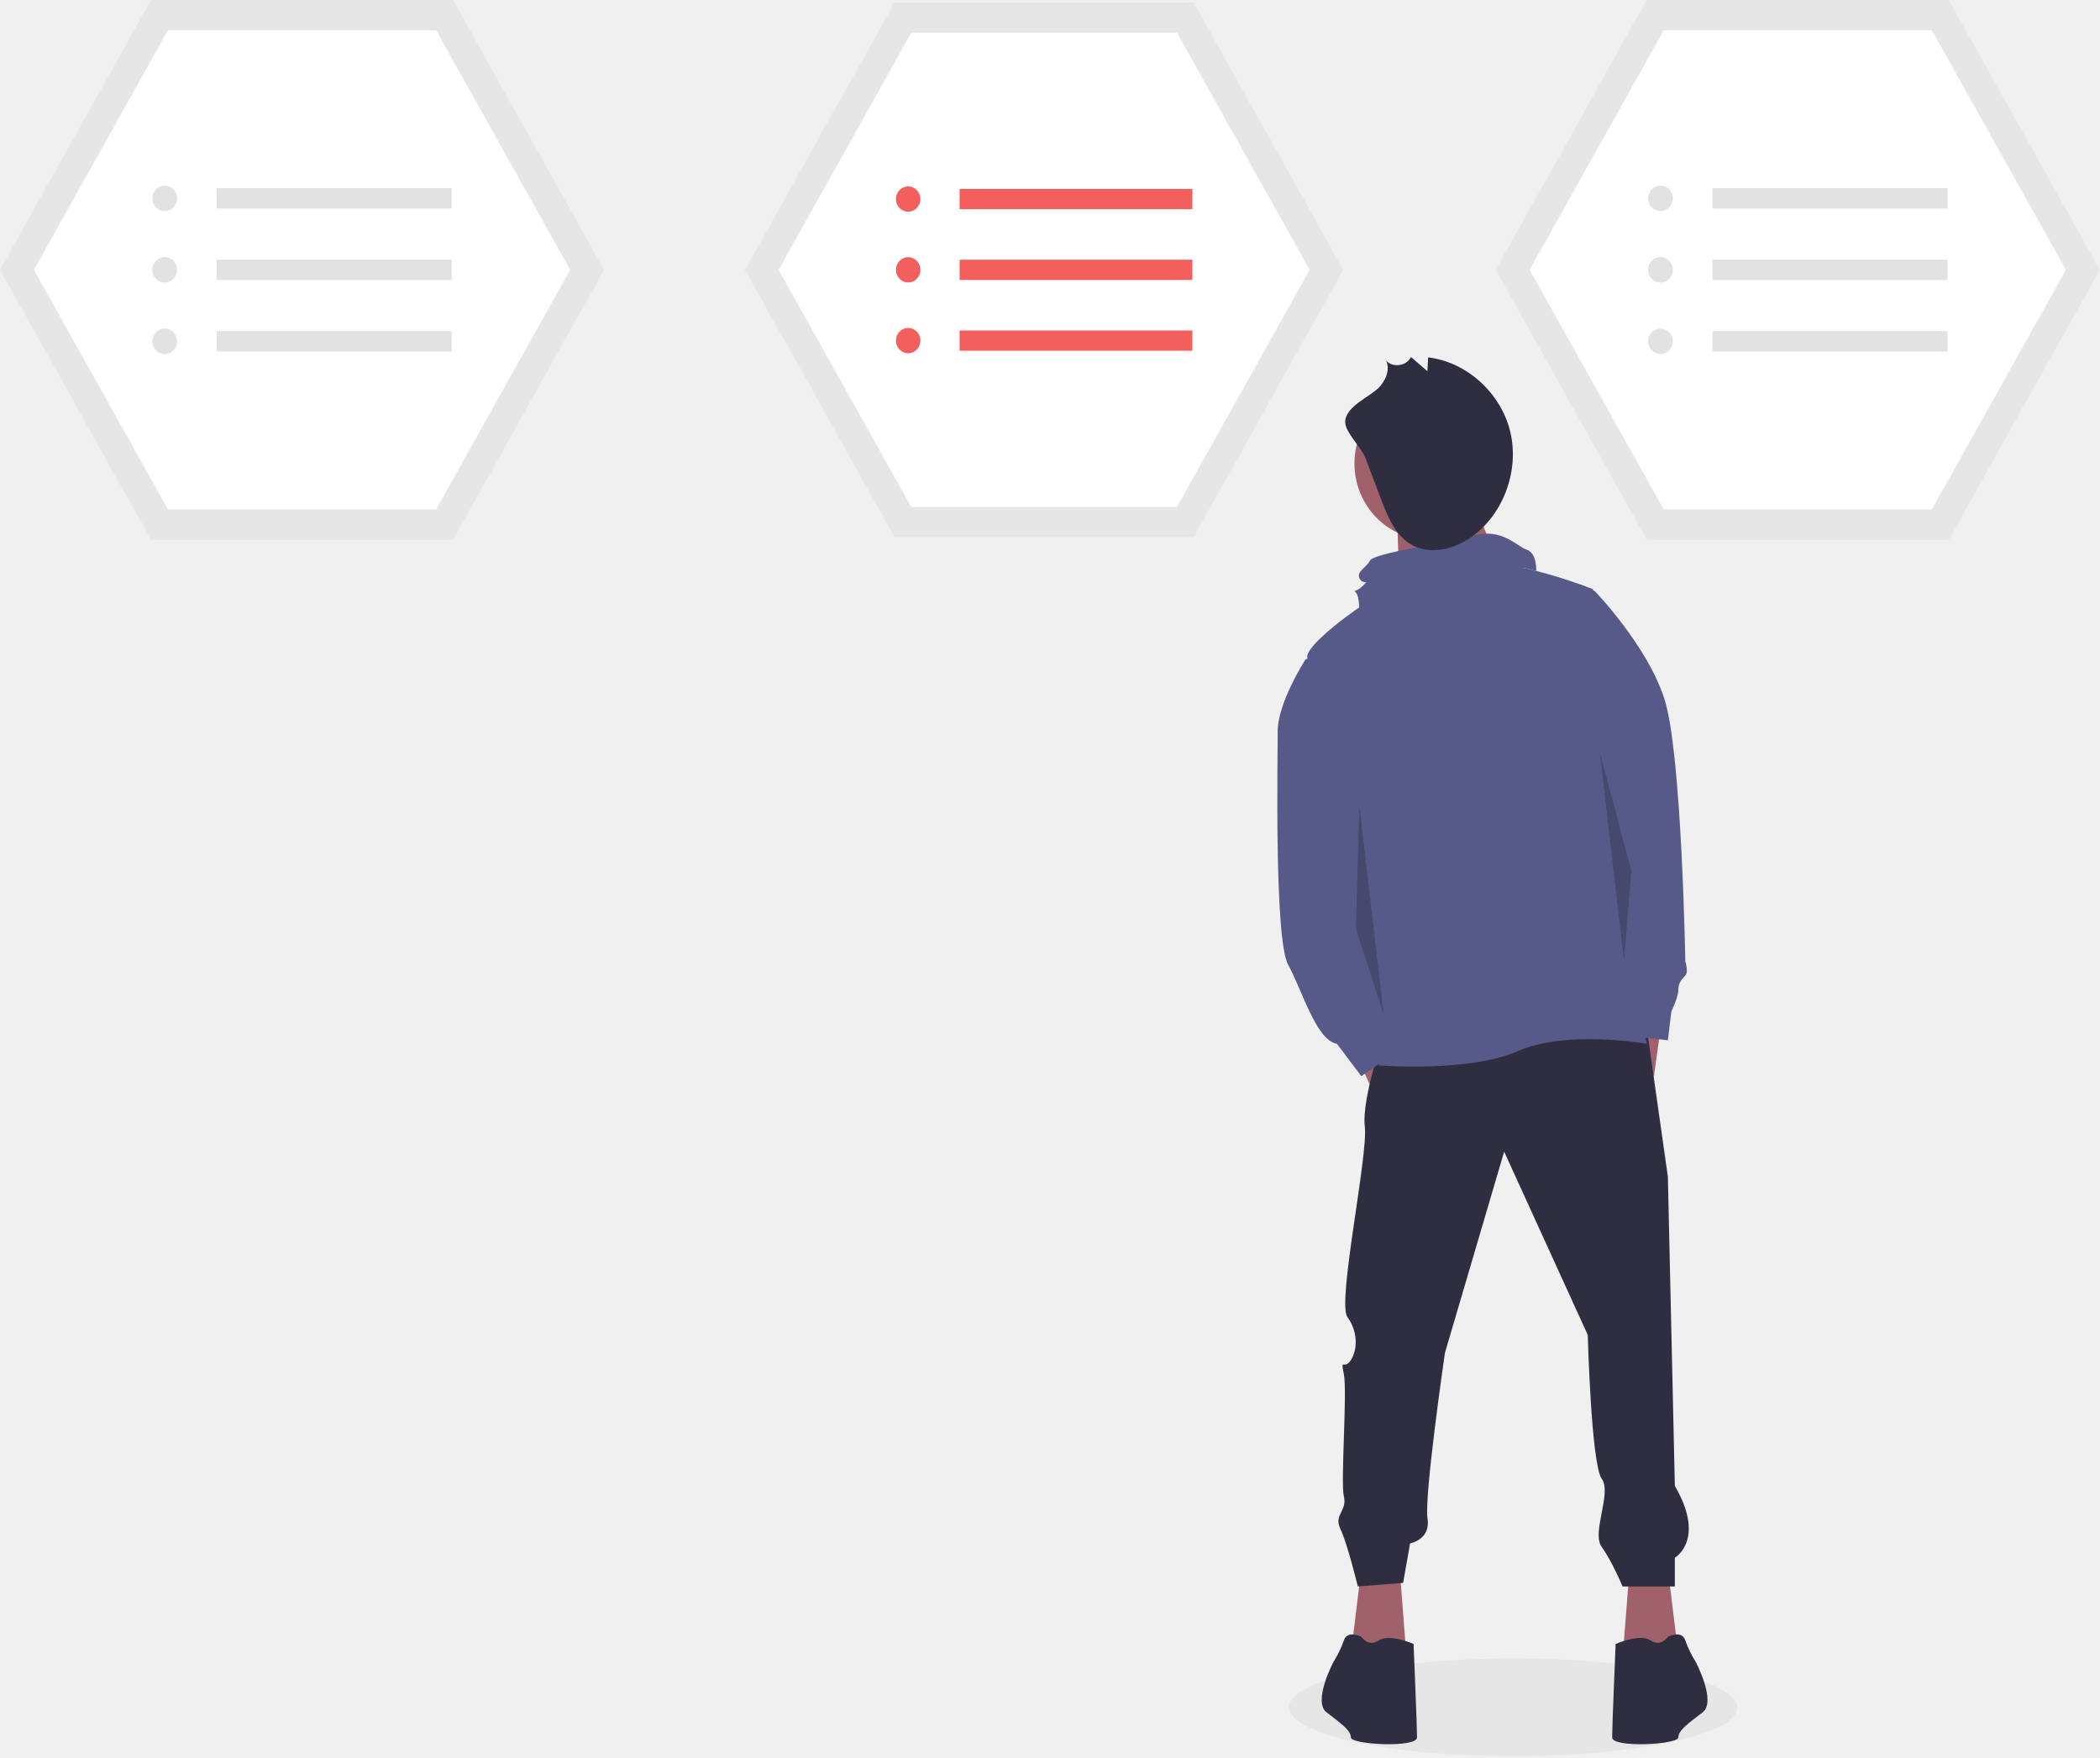
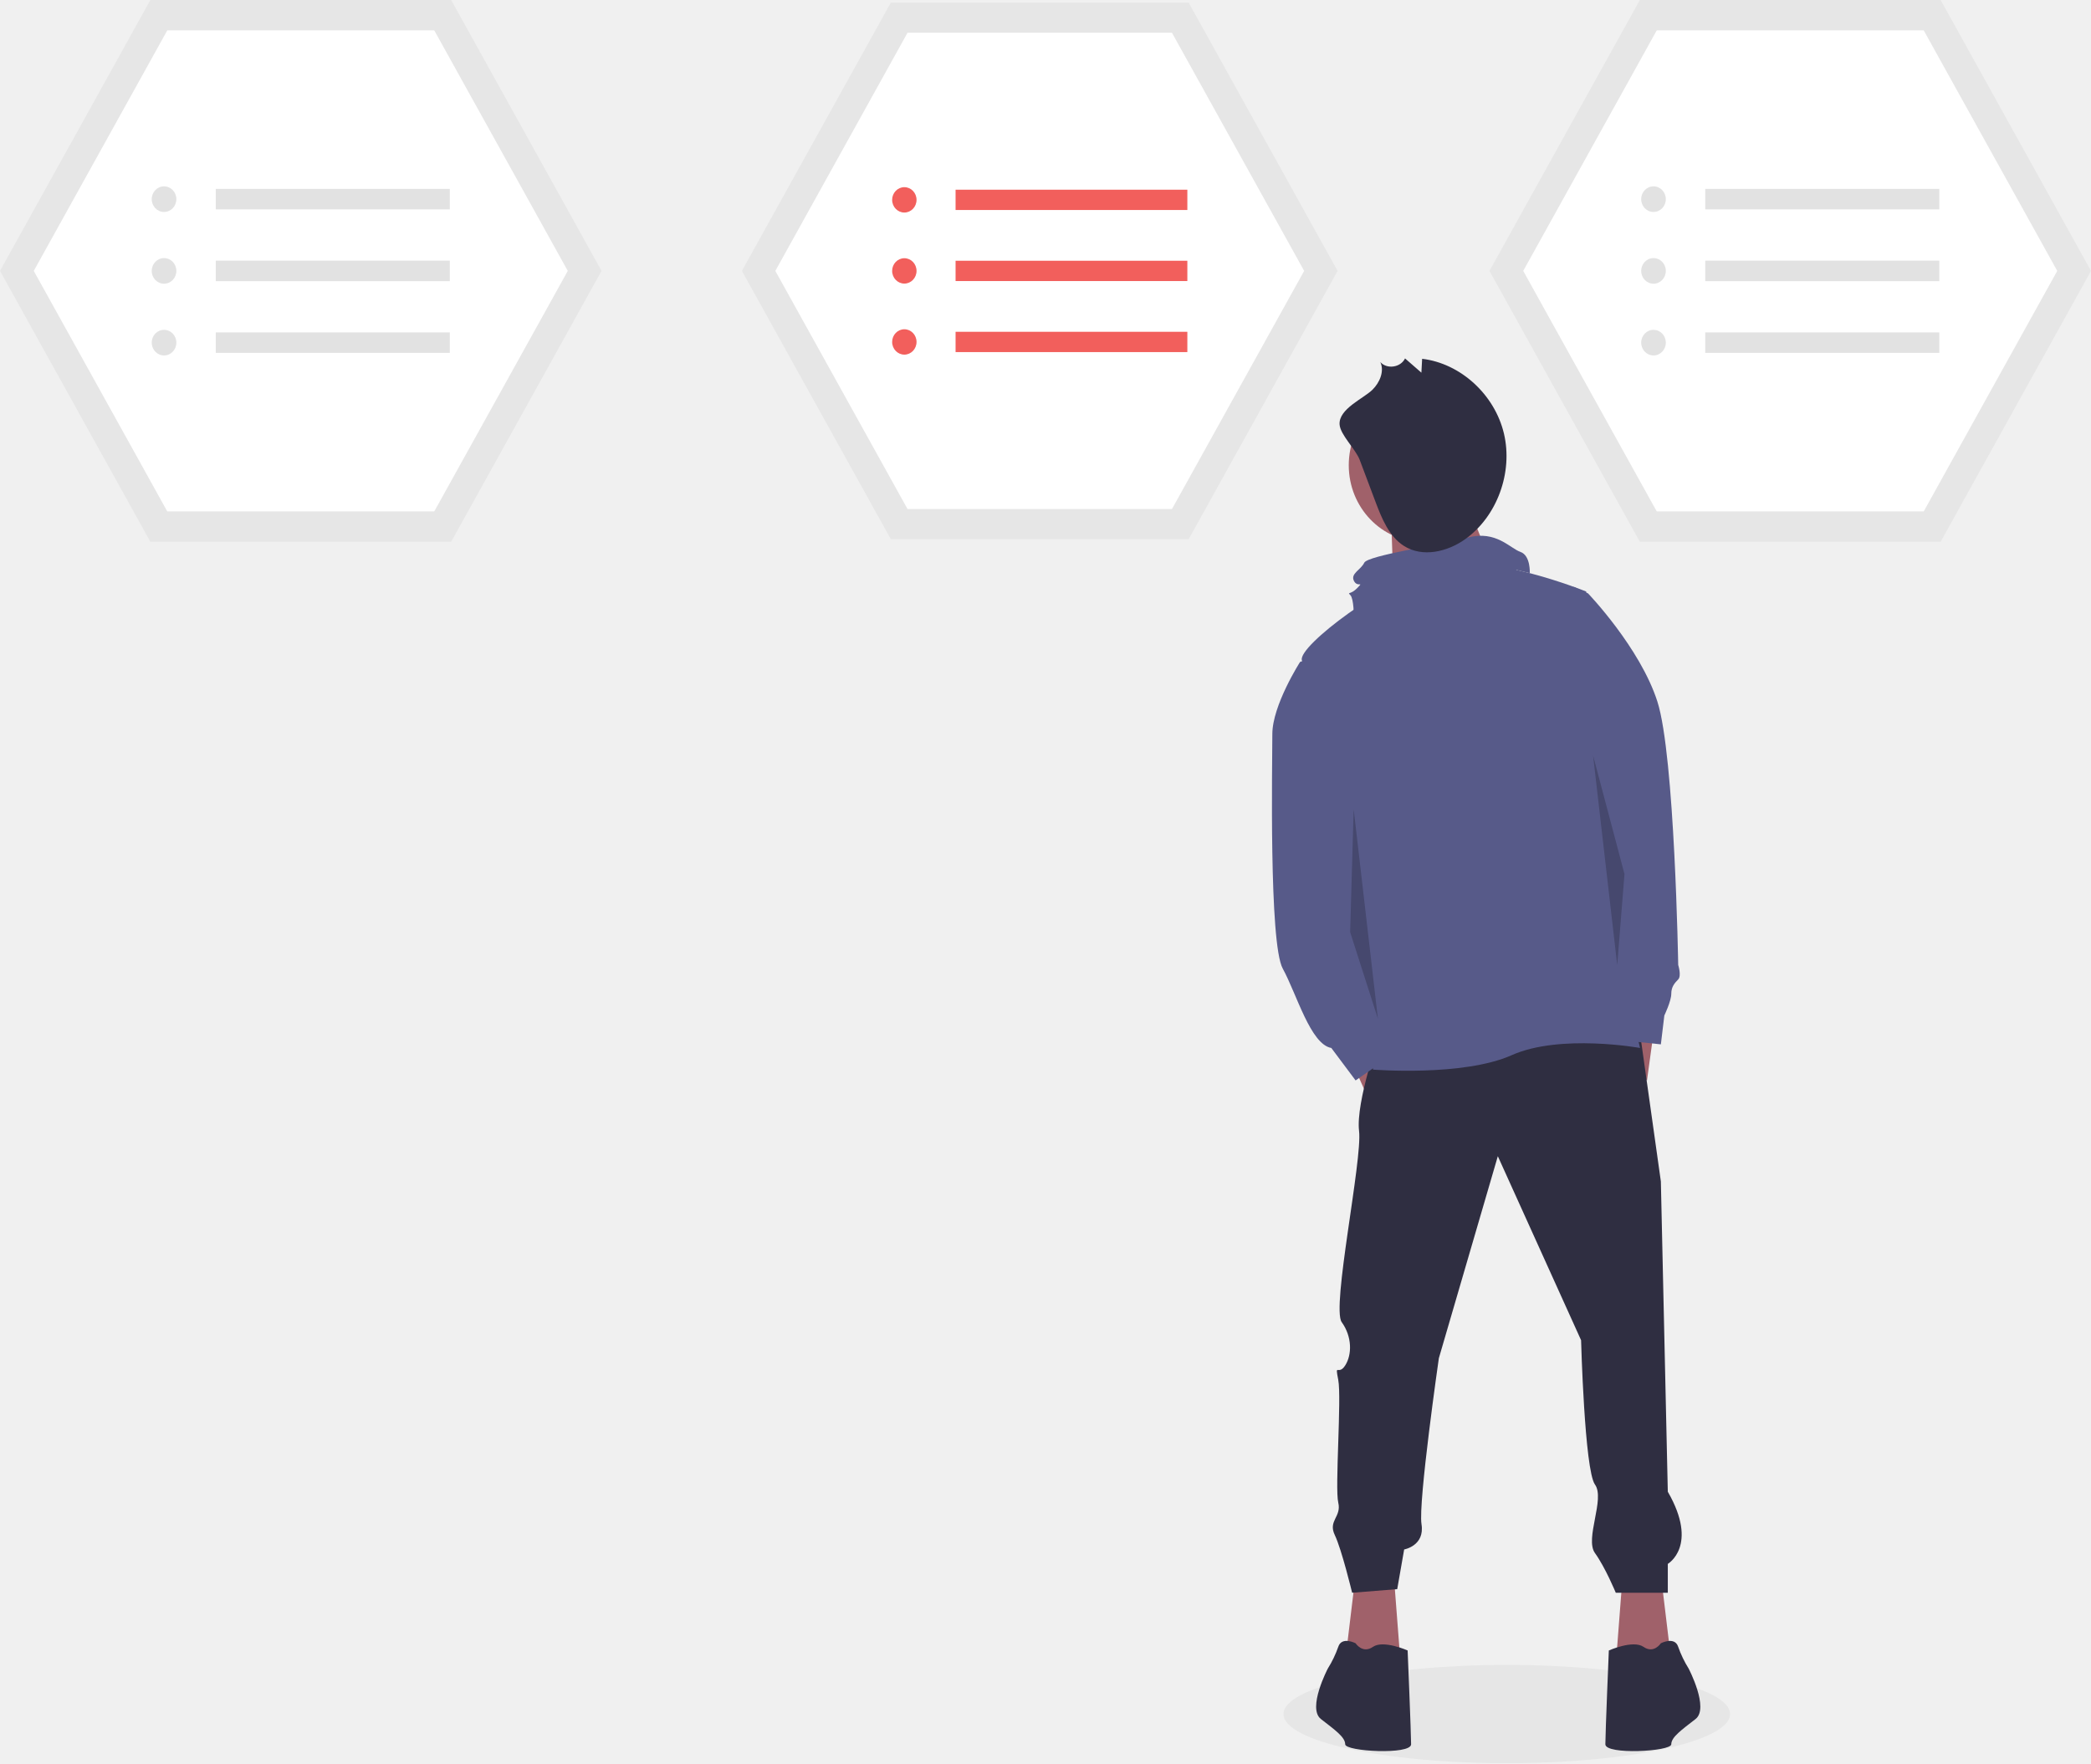
- <svg xmlns="http://www.w3.org/2000/svg" width="859" height="719" viewBox="0 0 859 719" fill="none">
+ <svg xmlns="http://www.w3.org/2000/svg" width="810" height="683" viewBox="0 0 810 683" fill="none">
  <g clip-path="url(#clip0)">
-     <path d="M618.95 718.439C669.602 718.439 710.664 709.475 710.664 698.416C710.664 687.357 669.602 678.392 618.95 678.392C568.298 678.392 527.236 687.357 527.236 698.416C527.236 709.475 568.298 718.439 618.95 718.439Z" fill="#E6E6E6" />
-     <path d="M185.322 0H61.774L-0 110.382L61.774 220.765H185.322L247.096 110.382L185.322 0Z" fill="#E6E6E6" />
-     <path d="M68.708 208.375H178.388L233.229 110.382L178.388 12.39H68.708L13.867 110.382L68.708 208.375Z" fill="white" />
-     <path d="M67.383 86.37C70.178 86.37 72.443 84.033 72.443 81.15C72.443 78.267 70.178 75.93 67.383 75.93C64.589 75.93 62.323 78.267 62.323 81.15C62.323 84.033 64.589 86.37 67.383 86.37Z" fill="#E2E2E2" />
-     <path d="M67.383 115.602C70.178 115.602 72.443 113.265 72.443 110.382C72.443 107.499 70.178 105.162 67.383 105.162C64.589 105.162 62.323 107.499 62.323 110.382C62.323 113.265 64.589 115.602 67.383 115.602Z" fill="#E2E2E2" />
-     <path d="M67.383 144.835C70.178 144.835 72.443 142.498 72.443 139.615C72.443 136.732 70.178 134.395 67.383 134.395C64.589 134.395 62.323 136.732 62.323 139.615C62.323 142.498 64.589 144.835 67.383 144.835Z" fill="#E2E2E2" />
-     <path d="M184.773 76.974H88.635V85.326H184.773V76.974Z" fill="#E2E2E2" />
-     <path d="M184.773 106.206H88.635V114.558H184.773V106.206Z" fill="#E2E2E2" />
-     <path d="M184.773 135.438H88.635V143.791H184.773V135.438Z" fill="#E2E2E2" />
-     <path d="M797.156 0H673.607L611.833 110.382L673.607 220.765H797.156L858.93 110.382L797.156 0Z" fill="#E6E6E6" />
-     <path d="M680.541 208.375H790.222L845.062 110.382L790.222 12.39H680.541L625.701 110.382L680.541 208.375Z" fill="white" />
-     <path d="M679.216 86.37C682.011 86.37 684.276 84.033 684.276 81.15C684.276 78.267 682.011 75.93 679.216 75.93C676.422 75.93 674.156 78.267 674.156 81.15C674.156 84.033 676.422 86.37 679.216 86.37Z" fill="#E2E2E2" />
-     <path d="M679.216 115.602C682.011 115.602 684.276 113.265 684.276 110.382C684.276 107.499 682.011 105.162 679.216 105.162C676.422 105.162 674.156 107.499 674.156 110.382C674.156 113.265 676.422 115.602 679.216 115.602Z" fill="#E2E2E2" />
-     <path d="M679.216 144.835C682.011 144.835 684.276 142.498 684.276 139.615C684.276 136.732 682.011 134.395 679.216 134.395C676.422 134.395 674.156 136.732 674.156 139.615C674.156 142.498 676.422 144.835 679.216 144.835Z" fill="#E2E2E2" />
-     <path d="M796.606 76.974H700.468V85.326H796.606V76.974Z" fill="#E2E2E2" />
-     <path d="M796.606 106.206H700.468V114.558H796.606V106.206Z" fill="#E2E2E2" />
-     <path d="M796.606 135.438H700.468V143.791H796.606V135.438Z" fill="#E2E2E2" />
-     <path d="M488.275 1.072H365.926L304.752 110.382L365.926 219.693H488.275L549.45 110.382L488.275 1.072Z" fill="#E6E6E6" />
-     <path d="M372.793 207.423H481.409L535.716 110.382L481.409 13.342H372.793L318.485 110.382L372.793 207.423Z" fill="white" />
-     <path d="M371.481 86.603C374.249 86.603 376.492 84.289 376.492 81.434C376.492 78.579 374.249 76.264 371.481 76.264C368.714 76.264 366.471 78.579 366.471 81.434C366.471 84.289 368.714 86.603 371.481 86.603Z" fill="#F25F5C" />
-     <path d="M371.481 115.552C374.249 115.552 376.492 113.237 376.492 110.382C376.492 107.527 374.249 105.213 371.481 105.213C368.714 105.213 366.471 107.527 366.471 110.382C366.471 113.237 368.714 115.552 371.481 115.552Z" fill="#F25F5C" />
-     <path d="M371.481 144.5C374.249 144.5 376.492 142.186 376.492 139.331C376.492 136.476 374.249 134.161 371.481 134.161C368.714 134.161 366.471 136.476 366.471 139.331C366.471 142.186 368.714 144.5 371.481 144.5Z" fill="#F25F5C" />
-     <path d="M487.731 77.298H392.527V85.569H487.731V77.298Z" fill="#F25F5C" />
-     <path d="M487.731 106.247H392.527V114.518H487.731V106.247Z" fill="#F25F5C" />
-     <path d="M487.731 135.195H392.527V143.466H487.731V135.195Z" fill="#F25F5C" />
-     <path d="M599.469 192.317C599.469 192.317 609.489 230.884 618.004 233.447C626.52 236.01 572.582 244.013 572.582 244.013L571.393 209.451L599.469 192.317Z" fill="#A0616A" />
-     <path d="M555.419 432.889L565.393 454.94L576.793 443.179L569.668 425.538L555.419 432.889Z" fill="#A0616A" />
-     <path d="M679.392 419.658L676.541 440.239L667.992 434.359V412.308L679.392 419.658Z" fill="#A0616A" />
-     <path d="M556.844 641.64L552.569 676.922L575.368 678.392L572.519 641.64H556.844Z" fill="#A0616A" />
-     <path d="M682.242 641.64L686.517 676.922L663.717 678.392L666.567 641.64H682.242Z" fill="#A0616A" />
-     <path d="M566.818 421.128C566.818 421.128 556.844 449.06 558.269 460.82C559.694 472.581 546.869 532.854 551.144 538.735C555.419 544.615 555.419 551.965 552.569 556.376C549.719 560.786 548.294 554.905 549.719 562.256C551.144 569.606 548.294 606.358 549.719 612.239C551.144 618.119 545.444 619.589 548.294 625.469C551.144 631.35 555.419 648.991 555.419 648.991L573.943 647.52L576.793 631.35C576.793 631.35 585.343 629.88 583.918 621.059C582.493 612.239 591.043 553.435 591.043 553.435L615.268 471.111L649.467 546.085C649.467 546.085 650.892 599.008 655.167 604.888C659.442 610.768 650.892 626.939 655.167 632.82C659.442 638.7 663.717 648.991 663.717 648.991H685.092V637.23C685.092 637.23 697.917 629.879 685.092 607.828L682.242 481.401L673.692 421.128H566.818Z" fill="#2F2E41" />
-     <path d="M578.218 672.512C578.218 672.512 568.243 668.101 563.968 671.042C559.693 673.982 556.844 669.572 556.844 669.572C556.844 669.572 551.144 666.631 549.719 671.042C548.623 674.14 547.189 677.099 545.444 679.862C545.444 679.862 536.894 696.033 542.594 700.443C548.294 704.854 552.569 707.794 552.569 710.734C552.569 713.674 579.643 715.144 579.643 710.734C579.643 706.324 578.218 672.512 578.218 672.512Z" fill="#2F2E41" />
-     <path d="M660.867 672.512C660.867 672.512 670.842 668.102 675.117 671.042C679.392 673.982 682.242 669.572 682.242 669.572C682.242 669.572 687.942 666.631 689.367 671.042C690.462 674.14 691.897 677.099 693.642 679.862C693.642 679.862 702.191 696.033 696.491 700.443C690.792 704.854 686.517 707.794 686.517 710.734C686.517 713.674 659.442 715.144 659.442 710.734C659.442 706.324 660.867 672.512 660.867 672.512Z" fill="#2F2E41" />
-     <path d="M651.605 241.043C651.605 241.043 611.705 224.872 590.331 230.753C568.956 236.633 533.331 263.094 534.756 268.975C536.181 274.855 549.719 343.214 549.719 343.214C549.719 343.214 549.719 384.376 556.844 397.607C563.968 410.837 565.393 421.128 565.393 421.128L563.968 435.829C563.968 435.829 601.018 438.769 620.968 429.949C640.917 421.128 673.692 427.008 673.692 427.008C673.692 427.008 656.592 353.504 648.042 341.744C639.492 329.983 651.605 241.043 651.605 241.043Z" fill="#575A89" />
-     <path d="M546.869 265.3L534.044 269.71C534.044 269.71 522.644 287.351 522.644 299.111C522.644 310.872 521.219 384.376 526.919 394.667C532.619 404.957 538.319 425.538 546.869 427.008L556.843 440.239L573.943 428.478L568.243 415.248L546.869 265.3Z" fill="#575A89" />
-     <path d="M632.367 243.249L646.542 239.141L652.317 241.778C652.317 241.778 673.692 263.83 680.817 285.881C687.942 307.932 689.367 393.197 689.367 393.197C689.367 393.197 690.792 397.607 689.367 399.077C687.942 400.547 686.517 402.017 686.517 404.957C686.517 407.897 683.667 413.778 683.667 413.778L682.242 425.538L667.992 424.068C667.992 424.068 640.917 341.744 640.917 322.633C640.917 303.522 632.367 243.249 632.367 243.249Z" fill="#575A89" />
-     <path d="M628.392 233.541C628.392 233.541 628.805 226.342 624.53 224.872C620.255 223.402 614.555 216.052 603.155 218.992C591.755 221.932 561.831 226.342 560.406 229.283C558.981 232.223 554.706 233.693 556.131 236.633C557.556 239.573 560.406 236.633 557.556 239.573C554.706 242.513 553.281 241.043 554.706 242.513C556.131 243.983 556.131 251.334 556.131 251.334C556.131 251.334 577.506 266.035 583.206 264.564C588.905 263.094 622.924 232.227 622.924 232.227L628.392 233.541Z" fill="#575A89" />
-     <path opacity="0.2" d="M556.054 329.735L554.609 379.811L566.01 415.092L556.054 329.735Z" fill="black" />
-     <path opacity="0.2" d="M654.4 307.857L667.294 356.157L664.314 393.22L654.4 307.857Z" fill="black" />
-     <path d="M584.283 220.765C600.987 220.765 614.529 206.794 614.529 189.561C614.529 172.328 600.987 158.357 584.283 158.357C567.578 158.357 554.036 172.328 554.036 189.561C554.036 206.794 567.578 220.765 584.283 220.765Z" fill="#A0616A" />
-     <path d="M558.543 187.408C560.678 193.034 562.812 198.659 564.946 204.285C567.57 211.201 570.575 218.6 576.725 222.459C584.319 227.225 594.46 224.901 601.805 219.739C614.917 210.525 621.585 192.535 617.776 176.647C613.967 160.759 599.941 148.048 584.177 146.201L583.873 151.85L577.155 146.04C575.367 149.753 569.716 150.577 567.001 147.521C568.766 151.295 566.729 155.899 563.787 158.79C560.174 162.342 549.837 166.61 550.266 172.96C550.552 177.197 556.877 183.017 558.543 187.408Z" fill="#2F2E41" />
+     <path d="M583.691 683C631.458 683 670.181 674.477 670.181 663.964C670.181 653.451 631.458 644.928 583.691 644.928C535.924 644.928 497.202 653.451 497.202 663.964C497.202 674.477 535.924 683 583.691 683Z" fill="#E6E6E6" />
+     <path d="M174.765 0H58.255L0 104.937L58.255 209.875H174.765L233.02 104.937L174.765 0Z" fill="#E6E6E6" />
+     <path d="M64.794 198.096H168.226L219.943 104.937L168.226 11.779H64.794L13.078 104.937L64.794 198.096Z" fill="white" />
+     <path d="M63.545 82.109C66.18 82.109 68.316 79.888 68.316 77.147C68.316 74.406 66.18 72.184 63.545 72.184C60.909 72.184 58.773 74.406 58.773 77.147C58.773 79.888 60.909 82.109 63.545 82.109Z" fill="#E2E2E2" />
+     <path d="M63.545 109.9C66.18 109.9 68.316 107.678 68.316 104.937C68.316 102.197 66.18 99.975 63.545 99.975C60.909 99.975 58.773 102.197 58.773 104.937C58.773 107.678 60.909 109.9 63.545 109.9Z" fill="#E2E2E2" />
+     <path d="M63.545 137.69C66.18 137.69 68.316 135.468 68.316 132.728C68.316 129.987 66.18 127.765 63.545 127.765C60.909 127.765 58.773 129.987 58.773 132.728C58.773 135.468 60.909 137.69 63.545 137.69Z" fill="#E2E2E2" />
+     <path d="M174.247 73.177H83.586V81.117H174.247V73.177Z" fill="#E2E2E2" />
+     <path d="M174.247 100.967H83.586V108.907H174.247V100.967Z" fill="#E2E2E2" />
+     <path d="M174.247 128.758H83.586V136.698H174.247V128.758Z" fill="#E2E2E2" />
+     <path d="M751.745 0H635.235L576.98 104.937L635.235 209.875H751.745L810 104.937L751.745 0Z" fill="#E6E6E6" />
+     <path d="M641.774 198.096H745.206L796.922 104.937L745.206 11.779H641.774L590.057 104.937L641.774 198.096Z" fill="white" />
+     <path d="M640.524 82.109C643.16 82.109 645.296 79.888 645.296 77.147C645.296 74.406 643.16 72.184 640.524 72.184C637.889 72.184 635.753 74.406 635.753 77.147C635.753 79.888 637.889 82.109 640.524 82.109Z" fill="#E2E2E2" />
+     <path d="M640.524 109.9C643.16 109.9 645.296 107.678 645.296 104.937C645.296 102.197 643.16 99.975 640.524 99.975C637.889 99.975 635.753 102.197 635.753 104.937C635.753 107.678 637.889 109.9 640.524 109.9Z" fill="#E2E2E2" />
+     <path d="M640.524 137.69C643.16 137.69 645.296 135.468 645.296 132.728C645.296 129.987 643.16 127.765 640.524 127.765C637.889 127.765 635.753 129.987 635.753 132.728C635.753 135.468 637.889 137.69 640.524 137.69Z" fill="#E2E2E2" />
+     <path d="M751.227 73.177H660.565V81.117H751.227V73.177Z" fill="#E2E2E2" />
+     <path d="M751.227 100.967H660.565V108.907H751.227V100.967Z" fill="#E2E2E2" />
+     <path d="M751.227 128.758H660.565V136.698H751.227V128.758Z" fill="#E2E2E2" />
+     <path d="M460.46 1.019H345.081L287.392 104.937L345.081 208.856H460.46L518.15 104.937L460.46 1.019Z" fill="#E6E6E6" />
+     <path d="M351.557 197.191H453.985L505.199 104.937L453.985 12.683H351.557L300.343 104.937L351.557 197.191Z" fill="white" />
+     <path d="M350.32 82.331C352.929 82.331 355.045 80.131 355.045 77.417C355.045 74.703 352.929 72.502 350.32 72.502C347.71 72.502 345.594 74.703 345.594 77.417C345.594 80.131 347.71 82.331 350.32 82.331Z" fill="#F25F5C" />
+     <path d="M350.32 109.852C352.929 109.852 355.045 107.651 355.045 104.937C355.045 102.223 352.929 100.023 350.32 100.023C347.71 100.023 345.594 102.223 345.594 104.937C345.594 107.651 347.71 109.852 350.32 109.852Z" fill="#F25F5C" />
+     <path d="M350.32 137.372C352.929 137.372 355.045 135.172 355.045 132.458C355.045 129.744 352.929 127.543 350.32 127.543C347.71 127.543 345.594 129.744 345.594 132.458C345.594 135.172 347.71 137.372 350.32 137.372Z" fill="#F25F5C" />
+     <path d="M459.947 73.485H370.166V81.348H459.947V73.485Z" fill="#F25F5C" />
+     <path d="M459.947 101.006H370.166V108.869H459.947V101.006Z" fill="#F25F5C" />
+     <path d="M459.947 128.526H370.166V136.389H459.947V128.526Z" fill="#F25F5C" />
+     <path d="M565.319 182.831C565.319 182.831 574.769 219.495 582.799 221.931C590.83 224.368 539.965 231.976 539.965 231.976L538.843 199.12L565.319 182.831Z" fill="#A0616A" />
+     <path d="M523.779 411.535L533.185 432.499L543.936 421.318L537.216 404.547L523.779 411.535Z" fill="#A0616A" />
+     <path d="M640.69 398.957L638.002 418.523L629.939 412.933V391.969L640.69 398.957Z" fill="#A0616A" />
+     <path d="M525.123 609.989L521.092 643.531L542.592 644.928L539.905 609.989H525.123Z" fill="#A0616A" />
+     <path d="M643.378 609.989L647.409 643.531L625.908 644.928L628.596 609.989H643.378Z" fill="#A0616A" />
+     <path d="M534.529 400.354C534.529 400.354 525.123 426.908 526.466 438.089C527.81 449.269 515.716 506.569 519.747 512.16C523.779 517.75 523.779 524.738 521.091 528.93C518.404 533.123 517.06 527.533 518.404 534.521C519.747 541.508 517.06 576.447 518.404 582.038C519.747 587.628 514.372 589.026 517.06 594.616C519.747 600.206 523.779 616.977 523.779 616.977L541.248 615.579L543.936 600.206C543.936 600.206 551.999 598.809 550.655 590.423C549.311 582.038 557.374 526.135 557.374 526.135L580.219 447.872L612.47 519.147C612.47 519.147 613.814 569.46 617.845 575.05C621.876 580.64 613.814 596.013 617.845 601.604C621.876 607.194 625.908 616.977 625.908 616.977H646.065V605.796C646.065 605.796 658.159 598.808 646.065 577.845L643.377 457.655L635.315 400.354H534.529Z" fill="#2F2E41" />
+     <path d="M545.28 639.338C545.28 639.338 535.873 635.145 531.842 637.94C527.81 640.735 525.123 636.543 525.123 636.543C525.123 636.543 519.747 633.748 518.404 637.94C517.37 640.886 516.018 643.699 514.372 646.326C514.372 646.326 506.309 661.699 511.685 665.892C517.06 670.084 521.091 672.879 521.091 675.675C521.091 678.47 546.624 679.867 546.624 675.675C546.624 671.482 545.28 639.338 545.28 639.338Z" fill="#2F2E41" />
+     <path d="M623.22 639.338C623.22 639.338 632.627 635.145 636.658 637.94C640.69 640.735 643.377 636.543 643.377 636.543C643.377 636.543 648.753 633.748 650.096 637.94C651.13 640.886 652.482 643.699 654.128 646.326C654.128 646.326 662.191 661.699 656.815 665.892C651.44 670.084 647.409 672.879 647.409 675.675C647.409 678.47 621.876 679.867 621.876 675.675C621.876 671.482 623.22 639.338 623.22 639.338Z" fill="#2F2E41" />
+     <path d="M614.486 229.153C614.486 229.153 576.859 213.78 556.702 219.37C536.545 224.96 502.95 250.117 504.294 255.707C505.637 261.297 518.404 326.284 518.404 326.284C518.404 326.284 518.404 365.415 525.123 377.994C531.842 390.572 533.185 400.355 533.185 400.355L531.842 414.33C531.842 414.33 566.781 417.125 585.594 408.74C604.407 400.355 635.315 405.945 635.315 405.945C635.315 405.945 619.189 336.067 611.126 324.886C603.063 313.706 614.486 229.153 614.486 229.153Z" fill="#575A89" />
+     <path d="M515.716 252.213L503.622 256.406C503.622 256.406 492.871 273.176 492.871 284.357C492.871 295.537 491.527 365.415 496.903 375.198C502.278 384.981 507.653 404.547 515.716 405.945L525.123 418.523L541.248 407.342L535.873 394.764L515.716 252.213Z" fill="#575A89" />
+     <path d="M596.344 231.249L609.711 227.345L615.157 229.852C615.157 229.852 635.314 250.815 642.034 271.779C648.753 292.742 650.096 373.801 650.096 373.801C650.096 373.801 651.44 377.993 650.096 379.391C648.753 380.789 647.409 382.186 647.409 384.981C647.409 387.776 644.721 393.367 644.721 393.367L643.377 404.547L629.939 403.15C629.939 403.15 604.407 324.886 604.407 306.718C604.407 288.549 596.344 231.249 596.344 231.249Z" fill="#575A89" />
+     <path d="M592.596 222.021C592.596 222.021 592.985 215.177 588.953 213.78C584.922 212.382 579.547 205.394 568.796 208.19C558.046 210.985 529.826 215.177 528.482 217.972C527.138 220.768 523.107 222.165 524.451 224.96C525.795 227.755 528.482 224.96 525.795 227.755C523.107 230.551 521.763 229.153 523.107 230.551C524.451 231.948 524.451 238.936 524.451 238.936C524.451 238.936 544.608 252.912 549.983 251.514C555.358 250.116 587.438 220.771 587.438 220.771L592.596 222.021Z" fill="#575A89" />
+     <path opacity="0.2" d="M524.378 313.47L523.016 361.076L533.767 394.616L524.378 313.47Z" fill="black" />
+     <path opacity="0.2" d="M617.122 292.671L629.281 338.588L626.471 373.823L617.122 292.671Z" fill="black" />
+     <path d="M550.998 209.875C566.751 209.875 579.522 196.593 579.522 180.21C579.522 163.827 566.751 150.546 550.998 150.546C535.245 150.546 522.475 163.827 522.475 180.21C522.475 196.593 535.245 209.875 550.998 209.875Z" fill="#A0616A" />
+     <path d="M526.726 178.164C528.738 183.512 530.751 188.86 532.764 194.208C535.238 200.783 538.072 207.817 543.872 211.486C551.033 216.016 560.596 213.807 567.523 208.9C579.888 200.14 586.176 183.038 582.584 167.933C578.992 152.829 565.765 140.745 550.899 138.989L550.613 144.359L544.277 138.836C542.591 142.366 537.262 143.15 534.701 140.244C536.366 143.832 534.445 148.208 531.671 150.957C528.263 154.334 518.515 158.392 518.92 164.428C519.19 168.456 525.155 173.989 526.726 178.164Z" fill="#2F2E41" />
  </g>
  <defs>
    <clipPath id="clip0">
-       <rect width="858.93" height="718.439" fill="white" transform="translate(-0.00012207)" />
+       <rect width="810" height="683" fill="white" />
    </clipPath>
  </defs>
</svg>
